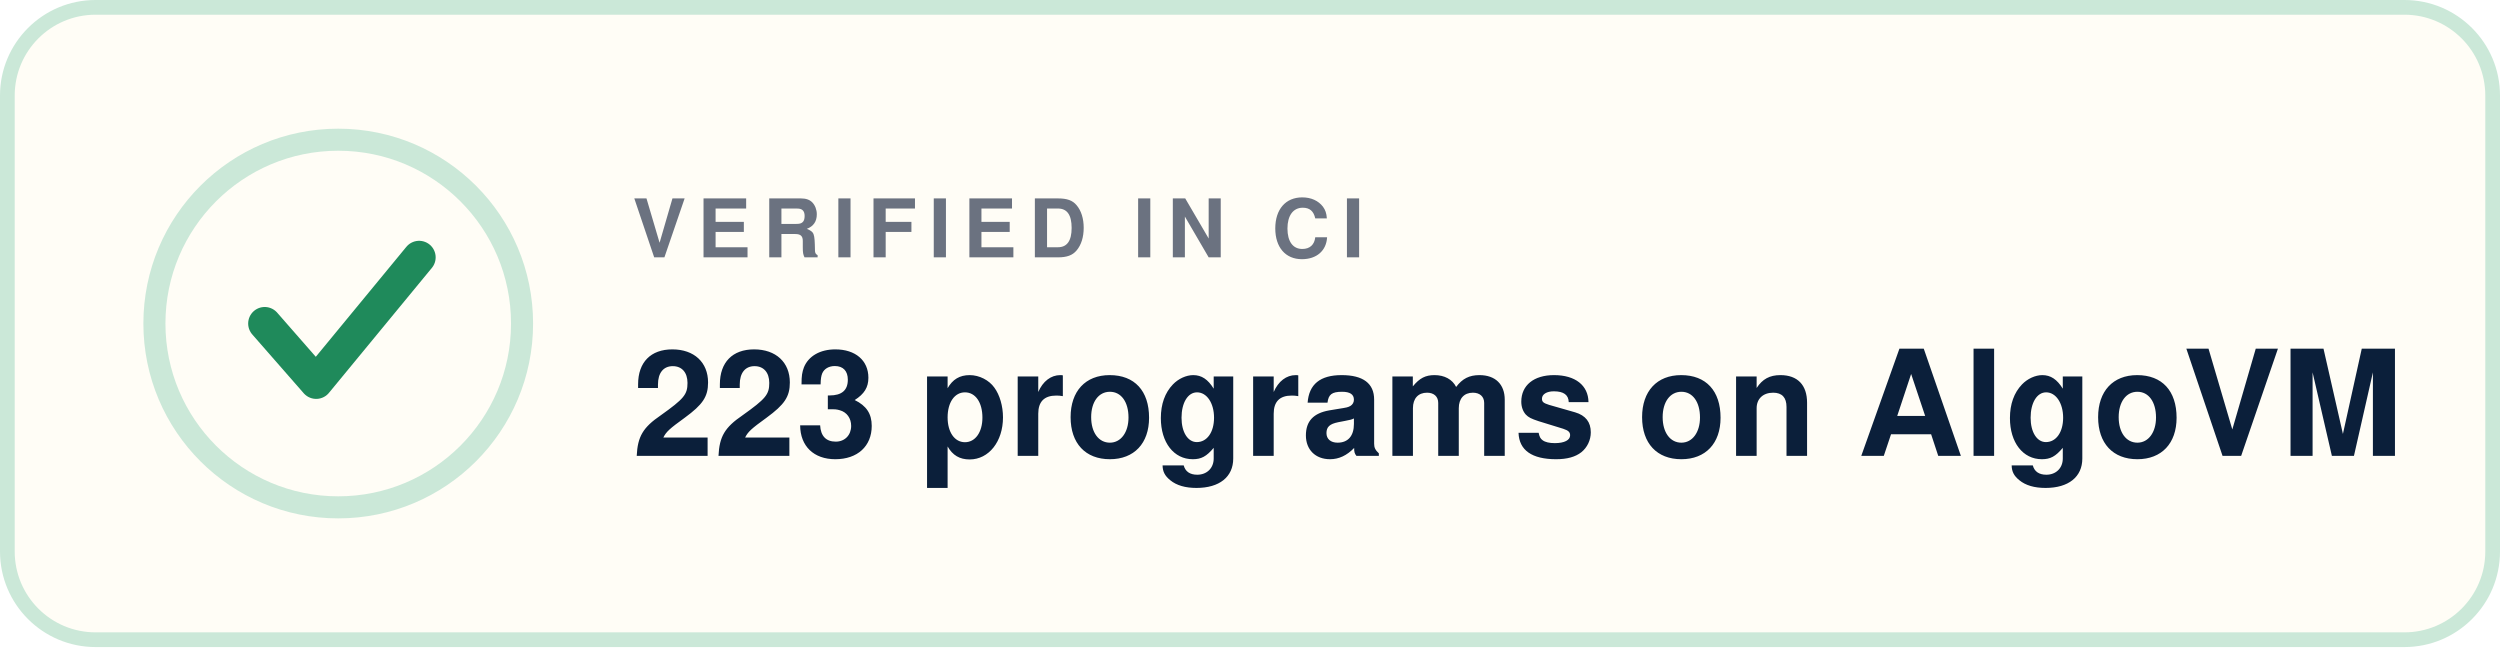
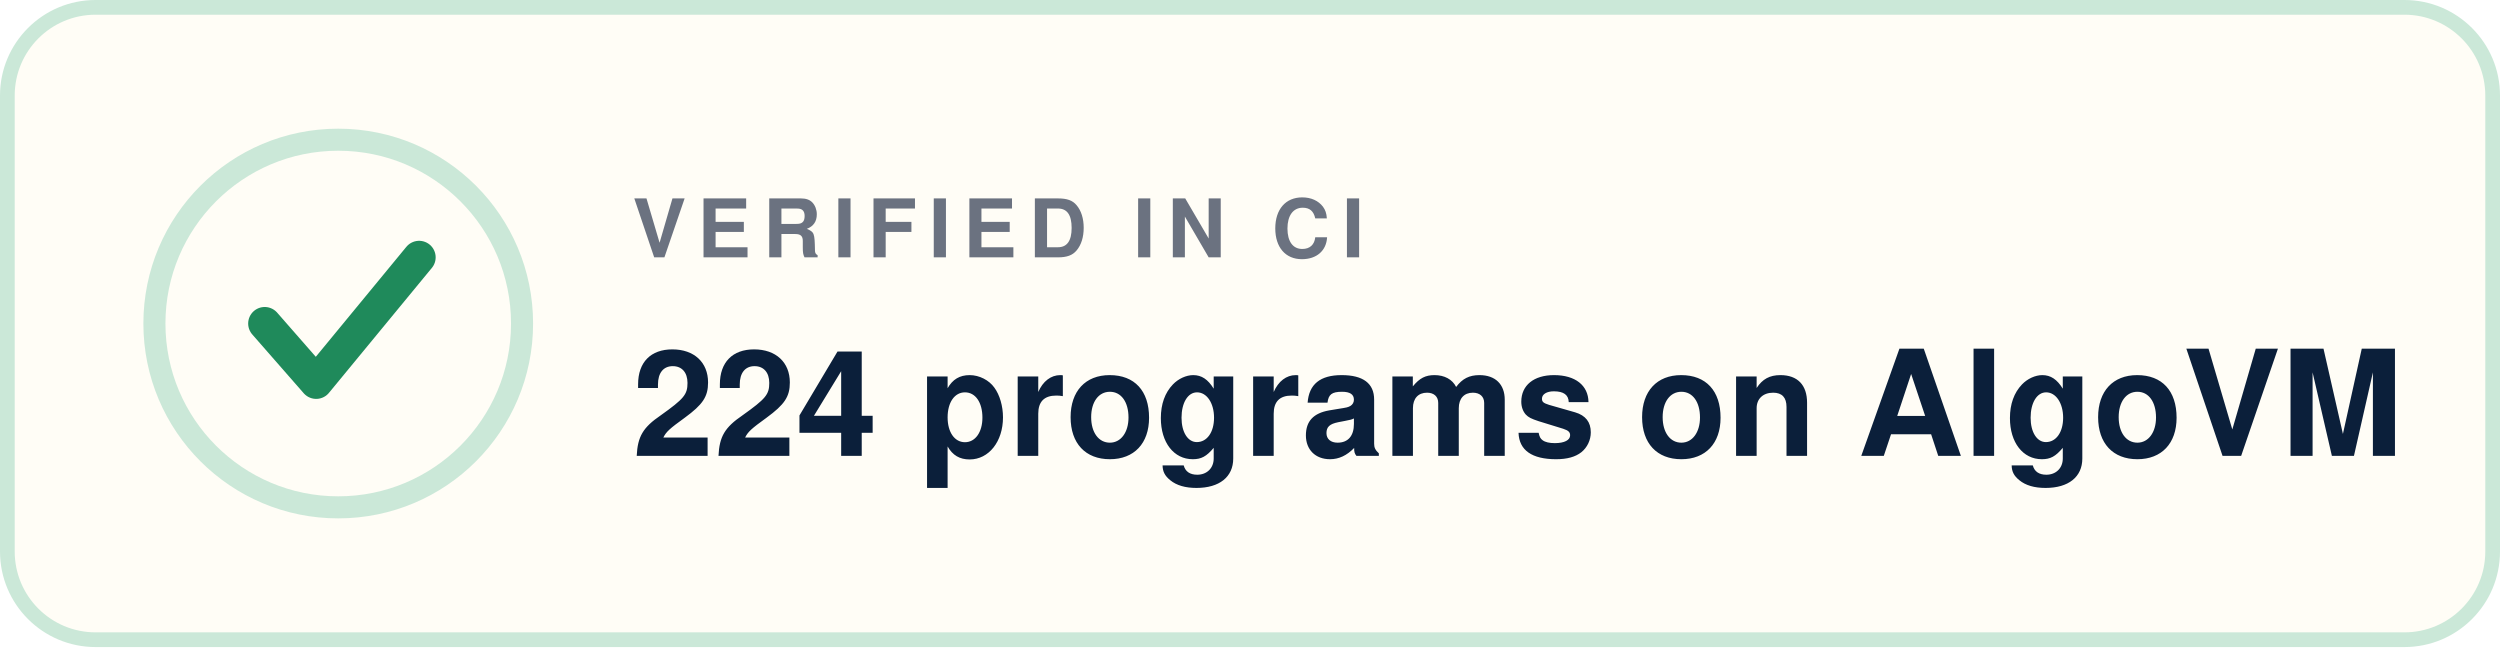
- <svg xmlns="http://www.w3.org/2000/svg" width="340" height="88" viewBox="0 0 340 88" role="img" aria-label="Verified in CI: 223 programs on AlgoVM">
+ <svg xmlns="http://www.w3.org/2000/svg" width="340" height="88" viewBox="0 0 340 88" role="img" aria-label="Verified in CI: 224 programs on AlgoVM">
  <rect x="1" y="1" width="338" height="86" rx="12" fill="#FFFDF6" stroke="#CBE8D8" stroke-width="2" />
  <circle cx="46" cy="44" r="25" fill="none" stroke="#CBE8D8" stroke-width="3" />
  <g transform="translate(46,44)">
    <path d="M-10,0 L-3,8 L11,-9" fill="none" stroke="#1F8A5B" stroke-width="4.5" stroke-linecap="round" stroke-linejoin="round" />
  </g>
  <text x="86" y="35" font-family="'Segoe UI',Helvetica,Arial,sans-serif" font-size="11" font-weight="700" fill="#6B7280" letter-spacing="1.6">VERIFIED IN CI</text>
-   <text x="86" y="62" font-family="'Segoe UI',Helvetica,Arial,sans-serif" font-size="20" font-weight="700" fill="#0B1F3A">223 programs on AlgoVM</text>
+   <text x="86" y="62" font-family="'Segoe UI',Helvetica,Arial,sans-serif" font-size="20" font-weight="700" fill="#0B1F3A">224 programs on AlgoVM</text>
</svg>
